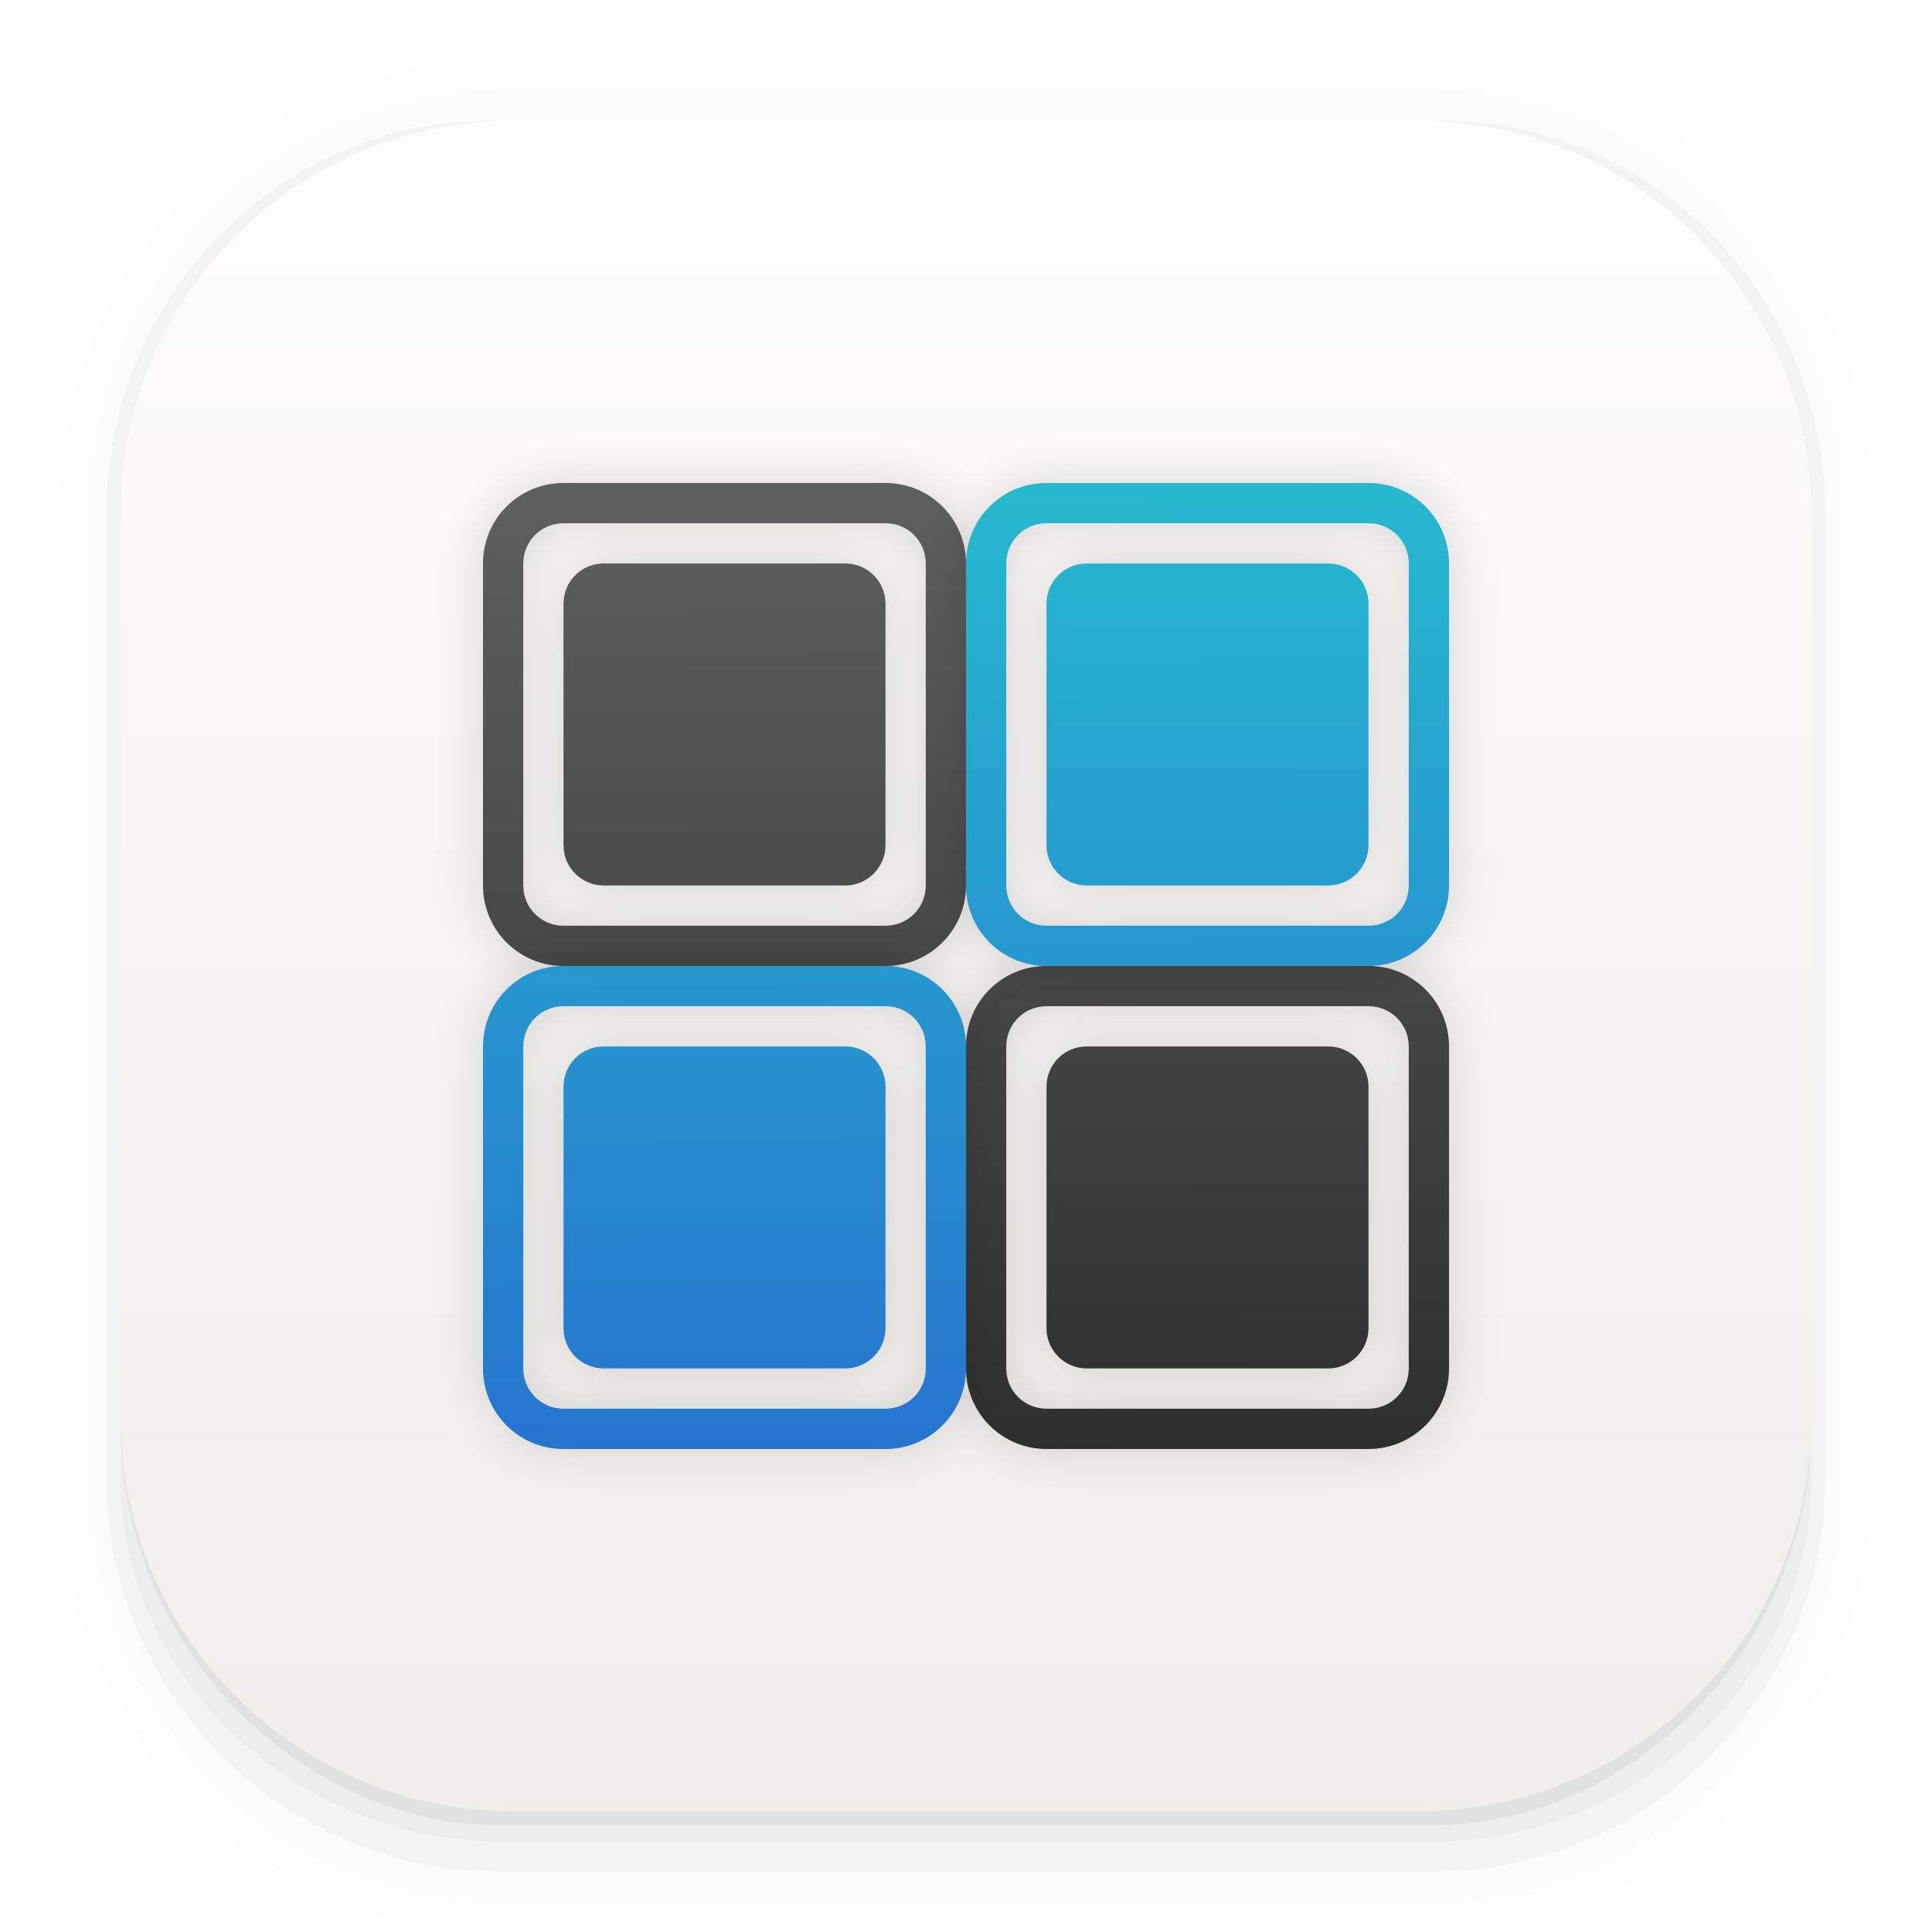
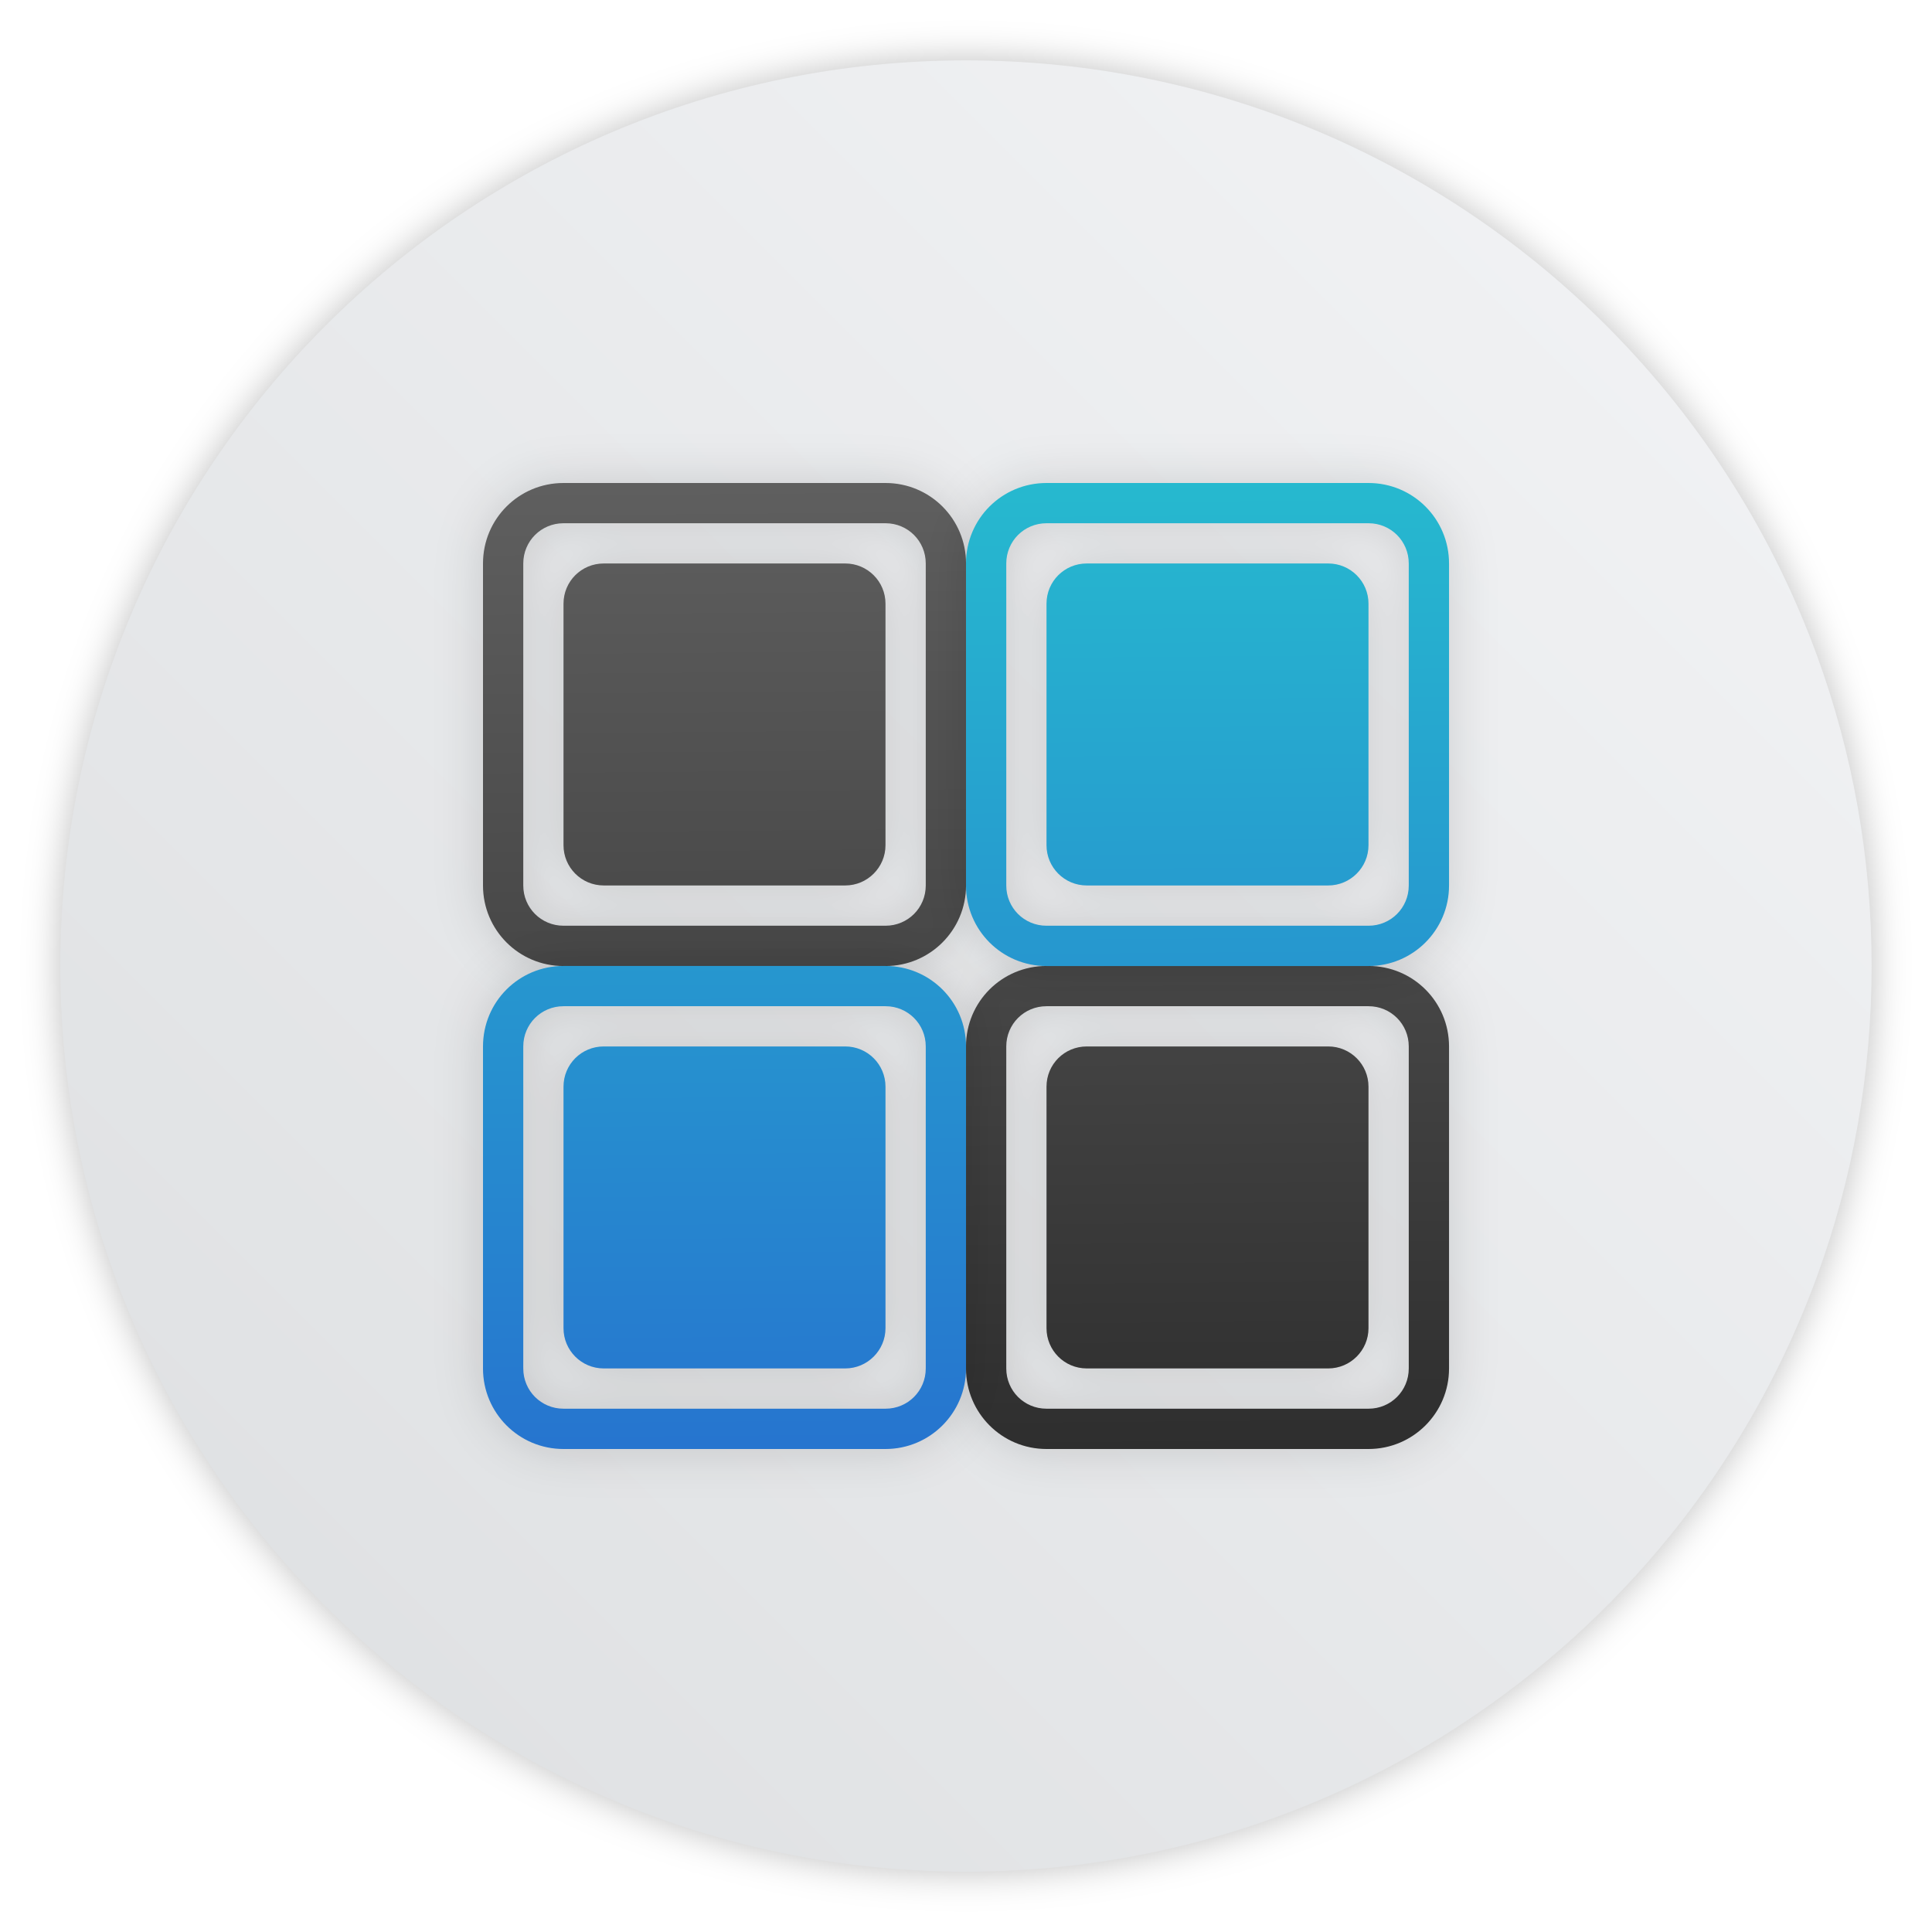
<svg xmlns="http://www.w3.org/2000/svg" width="64" height="64" version="1.1">
  <defs>
    <linearGradient id="linearGradient855" x1="30.644" x2="30.373" y1="48.678" y2="15.051" gradientUnits="userSpaceOnUse">
      <stop stop-color="#2673cf" offset="0" />
      <stop stop-color="#26bbcf" offset="1" />
    </linearGradient>
    <linearGradient id="linearGradient863" x1="31.322" x2="31.051" y1="48.136" y2="15.322" gradientUnits="userSpaceOnUse">
      <stop stop-color="#2e2e2e" offset="0" />
      <stop stop-color="#606060" offset="1" />
    </linearGradient>
    <filter id="filter883" x="-.06" y="-.06" width="1.12" height="1.12" color-interpolation-filters="sRGB">
      <feGaussianBlur stdDeviation="0.8" />
    </filter>
    <filter id="filter905" x="-.06" y="-.06" width="1.12" height="1.12" color-interpolation-filters="sRGB">
      <feGaussianBlur stdDeviation="0.8" />
    </filter>
-     <linearGradient id="linearGradient862-3" x1="7.937" x2="7.937" y1="15.081" y2="1.852" gradientTransform="matrix(3.7795 0 0 3.7795 .00014309 .031541)" gradientUnits="userSpaceOnUse">
-       <stop stop-color="#f1efeb" offset="0" />
-       <stop stop-color="#fdfcfc" offset="1" />
+     <style type="text/css" />
+     <style type="text/css" />
+     <filter id="filter11290" x="-.024" y="-.024" width="1.048" height="1.048" color-interpolation-filters="sRGB">
+       <feGaussianBlur stdDeviation="0.159" />
+     </filter>
+     <linearGradient id="linearGradient1005" x1=".739" x2="16.388" y1="16.296" y2=".647" gradientTransform="matrix(3.7796 0 0 3.7796 -.13155 .025017)" gradientUnits="userSpaceOnUse">
+       <stop stop-color="#dddfe1" offset="0" />
+       <stop stop-color="#f3f4f6" offset="1" />
    </linearGradient>
  </defs>
-   <g transform="scale(3.7796)" shape-rendering="auto">
-     <path d="m4.369 0.529c-2.114 0-3.84 1.784-3.84 3.968v8.467c0 2.185 1.726 3.968 3.84 3.968h8.194c2.114 0 3.84-1.784 3.84-3.968v-8.467c0-2.185-1.726-3.968-3.84-3.968zm0.257 0.521h7.681c1.844 0 3.329 1.534 3.329 3.44v7.937c0 1.906-1.485 3.44-3.329 3.44h-7.681c-1.844 0-3.329-1.534-3.329-3.44v-7.937c0-1.906 1.485-3.44 3.329-3.44z" color="#000000" color-rendering="auto" dominant-baseline="auto" image-rendering="auto" opacity=".01" solid-color="#000000" stop-color="#000000" style="font-feature-settings:normal;font-variant-alternates:normal;font-variant-caps:normal;font-variant-east-asian:normal;font-variant-ligatures:normal;font-variant-numeric:normal;font-variant-position:normal;font-variation-settings:normal;inline-size:0;isolation:auto;mix-blend-mode:normal;shape-margin:0;shape-padding:0;text-decoration-color:#000000;text-decoration-line:none;text-decoration-style:solid;text-indent:0;text-orientation:mixed;text-transform:none;white-space:normal" />
-     <path d="m4.359 0.794c-1.967 0-3.564 1.653-3.564 3.688v8.5c0 2.035 1.597 3.688 3.564 3.688h8.216c1.967 0 3.564-1.653 3.564-3.688v-8.5c0-2.035-1.598-3.688-3.564-3.688zm0.272 0.256h7.672c1.842 0 3.325 1.534 3.325 3.44v7.937c0 1.906-1.483 3.44-3.325 3.44h-7.672c-1.842 0-3.325-1.534-3.325-3.44v-7.937c0-1.906 1.483-3.44 3.325-3.44z" color="#000000" color-rendering="auto" dominant-baseline="auto" image-rendering="auto" opacity=".01" solid-color="#000000" stop-color="#000000" style="font-feature-settings:normal;font-variant-alternates:normal;font-variant-caps:normal;font-variant-east-asian:normal;font-variant-ligatures:normal;font-variant-numeric:normal;font-variant-position:normal;font-variation-settings:normal;inline-size:0;isolation:auto;mix-blend-mode:normal;shape-margin:0;shape-padding:0;text-decoration-color:#000000;text-decoration-line:none;text-decoration-style:solid;text-indent:0;text-orientation:mixed;text-transform:none;white-space:normal" />
-     <g>
-       <path d="m4.31 1.058c-1.866 0-3.375 1.538-3.375 3.439v8.467c0 1.901 1.57 3.439 3.436 3.439h8.2c1.866 0 3.427-1.538 3.427-3.439v-8.467c0-1.901-1.51-3.439-3.376-3.439h-0.097c1.794 0.087 3.214 1.582 3.214 3.432v7.937c0 1.906-1.506 3.44-3.377 3.44h-7.79c-1.871 0-3.377-1.534-3.377-3.44v-7.937c0-1.85 1.42-3.345 3.214-3.432z" color="#000000" color-rendering="auto" dominant-baseline="auto" image-rendering="auto" opacity=".03" solid-color="#000000" stop-color="#000000" style="font-feature-settings:normal;font-variant-alternates:normal;font-variant-caps:normal;font-variant-east-asian:normal;font-variant-ligatures:normal;font-variant-numeric:normal;font-variant-position:normal;font-variation-settings:normal;inline-size:0;isolation:auto;mix-blend-mode:normal;shape-margin:0;shape-padding:0;text-decoration-color:#000000;text-decoration-line:none;text-decoration-style:solid;text-indent:0;text-orientation:mixed;text-transform:none;white-space:normal" />
-       <path transform="scale(.26458)" d="m4 46.969v2.031c0 6.648 5.896 12 12.544 12h30.961c6.648 0 12.495-5.352 12.495-12v-1.992c-0.021 7.185-5.81 12.963-13 12.963h-29.998c-7.203 0-13.002-5.799-13.002-13.002z" color="#000000" color-rendering="auto" dominant-baseline="auto" image-rendering="auto" opacity=".03" solid-color="#000000" stop-color="#000000" style="font-feature-settings:normal;font-variant-alternates:normal;font-variant-caps:normal;font-variant-east-asian:normal;font-variant-ligatures:normal;font-variant-numeric:normal;font-variant-position:normal;font-variation-settings:normal;inline-size:0;isolation:auto;mix-blend-mode:normal;shape-margin:0;shape-padding:0;text-decoration-color:#000000;text-decoration-line:none;text-decoration-style:solid;text-indent:0;text-orientation:mixed;text-transform:none;white-space:normal" />
-       <path d="m1.058 11.906v0.592c0 1.939 1.573 3.499 3.332 3.499h8.16c1.759 0 3.324-1.561 3.324-3.499v-0.581c-0.006 2.095-1.537 3.78-3.439 3.78h-7.937c-1.906 0-3.44-1.691-3.44-3.792z" color="#000000" color-rendering="auto" dominant-baseline="auto" image-rendering="auto" opacity=".05" solid-color="#000000" stop-color="#000000" style="font-feature-settings:normal;font-variant-alternates:normal;font-variant-caps:normal;font-variant-east-asian:normal;font-variant-ligatures:normal;font-variant-numeric:normal;font-variant-position:normal;font-variation-settings:normal;inline-size:0;isolation:auto;mix-blend-mode:normal;shape-margin:0;shape-padding:0;text-decoration-color:#000000;text-decoration-line:none;text-decoration-style:solid;text-indent:0;text-orientation:mixed;text-transform:none;white-space:normal" />
-     </g>
-   </g>
-   <rect x="4" y="4" width="56" height="56" rx="13.002" ry="13.002" fill="url(#linearGradient862-3)" stroke-width="3.78" />
+   <circle transform="matrix(3.7796 0 0 3.7796 -.10279 .024585)" cx="8.494" cy="8.46" r="7.938" filter="url(#filter11290)" opacity=".25" stroke-width=".14" />
+   <path d="m62 32c0 3.596-0.633 7.045-1.794 10.24-0.807 2.221-1.869 4.321-3.152 6.264-0.538 0.817-1.115 1.605-1.729 2.363-1.964 2.426-4.298 4.538-6.919 6.253-0.965 0.632-1.968 1.21-3.006 1.728-4.032 2.018-8.584 3.153-13.401 3.153s-9.369-1.135-13.401-3.153c-1.038-0.518-2.042-1.096-3.007-1.728-2.654-1.738-5.016-3.883-6.996-6.349-0.615-0.764-1.192-1.56-1.729-2.384-1.249-1.91-2.284-3.971-3.075-6.149-1.161-3.195-1.793-6.642-1.793-10.237 0-16.569 13.432-30.001 30.001-30.001 8.317 0 15.843 3.385 21.277 8.851 1.566 1.575 2.958 3.323 4.144 5.214 1.121 1.78 2.057 3.688 2.786 5.695 1.161 3.196 1.794 6.644 1.794 10.24z" fill="url(#linearGradient1005)" stroke-width=".117" />
  <g stroke-width="1.333">
    <path d="m18.667 16c-1.479 0-2.667 1.188-2.667 2.667v10.667c0 1.473 1.188 2.667 2.667 2.667h10.667c1.473 0 2.667-1.193 2.667-2.667v-10.667c0-1.479-1.193-2.667-2.667-2.667zm0 1.333h10.667c0.74 0 1.333 0.593 1.333 1.333v10.667c0 0.74-0.593 1.333-1.333 1.333h-10.667c-0.74 0-1.333-0.593-1.333-1.333v-10.667c0-0.74 0.593-1.333 1.333-1.333zm1.333 1.333c-0.74 0-1.333 0.593-1.333 1.333v8c0 0.735 0.593 1.333 1.333 1.333h8c0.735 0 1.333-0.599 1.333-1.333v-8c0-0.74-0.599-1.333-1.333-1.333zm14.667 13.333c-1.479 0-2.667 1.188-2.667 2.667v10.667c0 1.473 1.188 2.667 2.667 2.667h10.667c1.473 0 2.667-1.193 2.667-2.667v-10.667c0-1.479-1.193-2.667-2.667-2.667zm0 1.333h10.667c0.74 0 1.333 0.593 1.333 1.333v10.667c0 0.74-0.593 1.333-1.333 1.333h-10.667c-0.74 0-1.333-0.593-1.333-1.333v-10.667c0-0.74 0.593-1.333 1.333-1.333zm1.333 1.333c-0.74 0-1.333 0.593-1.333 1.333v8c0 0.735 0.593 1.333 1.333 1.333h8c0.735 0 1.333-0.599 1.333-1.333v-8c0-0.74-0.599-1.333-1.333-1.333z" filter="url(#filter883)" opacity=".15" />
    <path d="m18.667 16c-1.479 0-2.667 1.188-2.667 2.667v10.667c0 1.473 1.188 2.667 2.667 2.667h10.667c1.473 0 2.667-1.193 2.667-2.667v-10.667c0-1.479-1.193-2.667-2.667-2.667zm0 1.333h10.667c0.74 0 1.333 0.593 1.333 1.333v10.667c0 0.74-0.593 1.333-1.333 1.333h-10.667c-0.74 0-1.333-0.593-1.333-1.333v-10.667c0-0.74 0.593-1.333 1.333-1.333zm1.333 1.333c-0.74 0-1.333 0.593-1.333 1.333v8c0 0.735 0.593 1.333 1.333 1.333h8c0.735 0 1.333-0.599 1.333-1.333v-8c0-0.74-0.599-1.333-1.333-1.333zm14.667 13.333c-1.479 0-2.667 1.188-2.667 2.667v10.667c0 1.473 1.188 2.667 2.667 2.667h10.667c1.473 0 2.667-1.193 2.667-2.667v-10.667c0-1.479-1.193-2.667-2.667-2.667zm0 1.333h10.667c0.74 0 1.333 0.593 1.333 1.333v10.667c0 0.74-0.593 1.333-1.333 1.333h-10.667c-0.74 0-1.333-0.593-1.333-1.333v-10.667c0-0.74 0.593-1.333 1.333-1.333zm1.333 1.333c-0.74 0-1.333 0.593-1.333 1.333v8c0 0.735 0.593 1.333 1.333 1.333h8c0.735 0 1.333-0.599 1.333-1.333v-8c0-0.74-0.599-1.333-1.333-1.333z" fill="url(#linearGradient863)" />
    <path d="m34.667 16c-1.479 0-2.667 1.188-2.667 2.667v10.667c0 1.473 1.188 2.667 2.667 2.667h10.667c1.473 0 2.667-1.193 2.667-2.667v-10.667c0-1.479-1.193-2.667-2.667-2.667zm0 1.333h10.667c0.74 0 1.333 0.593 1.333 1.333v10.667c0 0.74-0.593 1.333-1.333 1.333h-10.667c-0.74 0-1.333-0.593-1.333-1.333v-10.667c0-0.74 0.593-1.333 1.333-1.333zm1.333 1.333c-0.74 0-1.333 0.593-1.333 1.333v8c0 0.735 0.593 1.333 1.333 1.333h8c0.735 0 1.333-0.599 1.333-1.333v-8c0-0.74-0.599-1.333-1.333-1.333zm-17.333 13.333c-1.479 0-2.667 1.188-2.667 2.667v10.667c0 1.473 1.188 2.667 2.667 2.667h10.667c1.473 0 2.667-1.193 2.667-2.667v-10.667c0-1.479-1.193-2.667-2.667-2.667zm0 1.333h10.667c0.74 0 1.333 0.593 1.333 1.333v10.667c0 0.74-0.593 1.333-1.333 1.333h-10.667c-0.74 0-1.333-0.593-1.333-1.333v-10.667c0-0.74 0.593-1.333 1.333-1.333zm1.333 1.333c-0.74 0-1.333 0.593-1.333 1.333v8c0 0.735 0.593 1.333 1.333 1.333h8c0.735 0 1.333-0.599 1.333-1.333v-8c0-0.74-0.599-1.333-1.333-1.333z" filter="url(#filter905)" opacity=".15" />
    <path d="m34.667 16c-1.479 0-2.667 1.188-2.667 2.667v10.667c0 1.473 1.188 2.667 2.667 2.667h10.667c1.473 0 2.667-1.193 2.667-2.667v-10.667c0-1.479-1.193-2.667-2.667-2.667zm0 1.333h10.667c0.74 0 1.333 0.593 1.333 1.333v10.667c0 0.74-0.593 1.333-1.333 1.333h-10.667c-0.74 0-1.333-0.593-1.333-1.333v-10.667c0-0.74 0.593-1.333 1.333-1.333zm1.333 1.333c-0.74 0-1.333 0.593-1.333 1.333v8c0 0.735 0.593 1.333 1.333 1.333h8c0.735 0 1.333-0.599 1.333-1.333v-8c0-0.74-0.599-1.333-1.333-1.333zm-17.333 13.333c-1.479 0-2.667 1.188-2.667 2.667v10.667c0 1.473 1.188 2.667 2.667 2.667h10.667c1.473 0 2.667-1.193 2.667-2.667v-10.667c0-1.479-1.193-2.667-2.667-2.667zm0 1.333h10.667c0.74 0 1.333 0.593 1.333 1.333v10.667c0 0.74-0.593 1.333-1.333 1.333h-10.667c-0.74 0-1.333-0.593-1.333-1.333v-10.667c0-0.74 0.593-1.333 1.333-1.333zm1.333 1.333c-0.74 0-1.333 0.593-1.333 1.333v8c0 0.735 0.593 1.333 1.333 1.333h8c0.735 0 1.333-0.599 1.333-1.333v-8c0-0.74-0.599-1.333-1.333-1.333z" fill="url(#linearGradient855)" />
  </g>
+   <g fill="#5e4aa6">
+     <circle cx="-1325.9" cy="-1276.7" r="0" />
+     <circle cx="-226.35" cy="-11.221" r="0" fill-rule="evenodd" />
+     <g transform="matrix(3.7796 0 0 3.7796 -180.12 -73.796)" stroke-width=".265">
+       <circle cx="-330.35" cy="-328.38" r="0" />
+       <circle cx="-312.11" cy="-326.25" r="0" />
+       <circle cx="-306.02" cy="-333.07" r="0" />
+       <circle cx="-308.84" cy="-326.01" r="0" />
+     </g>
+   </g>
</svg>
